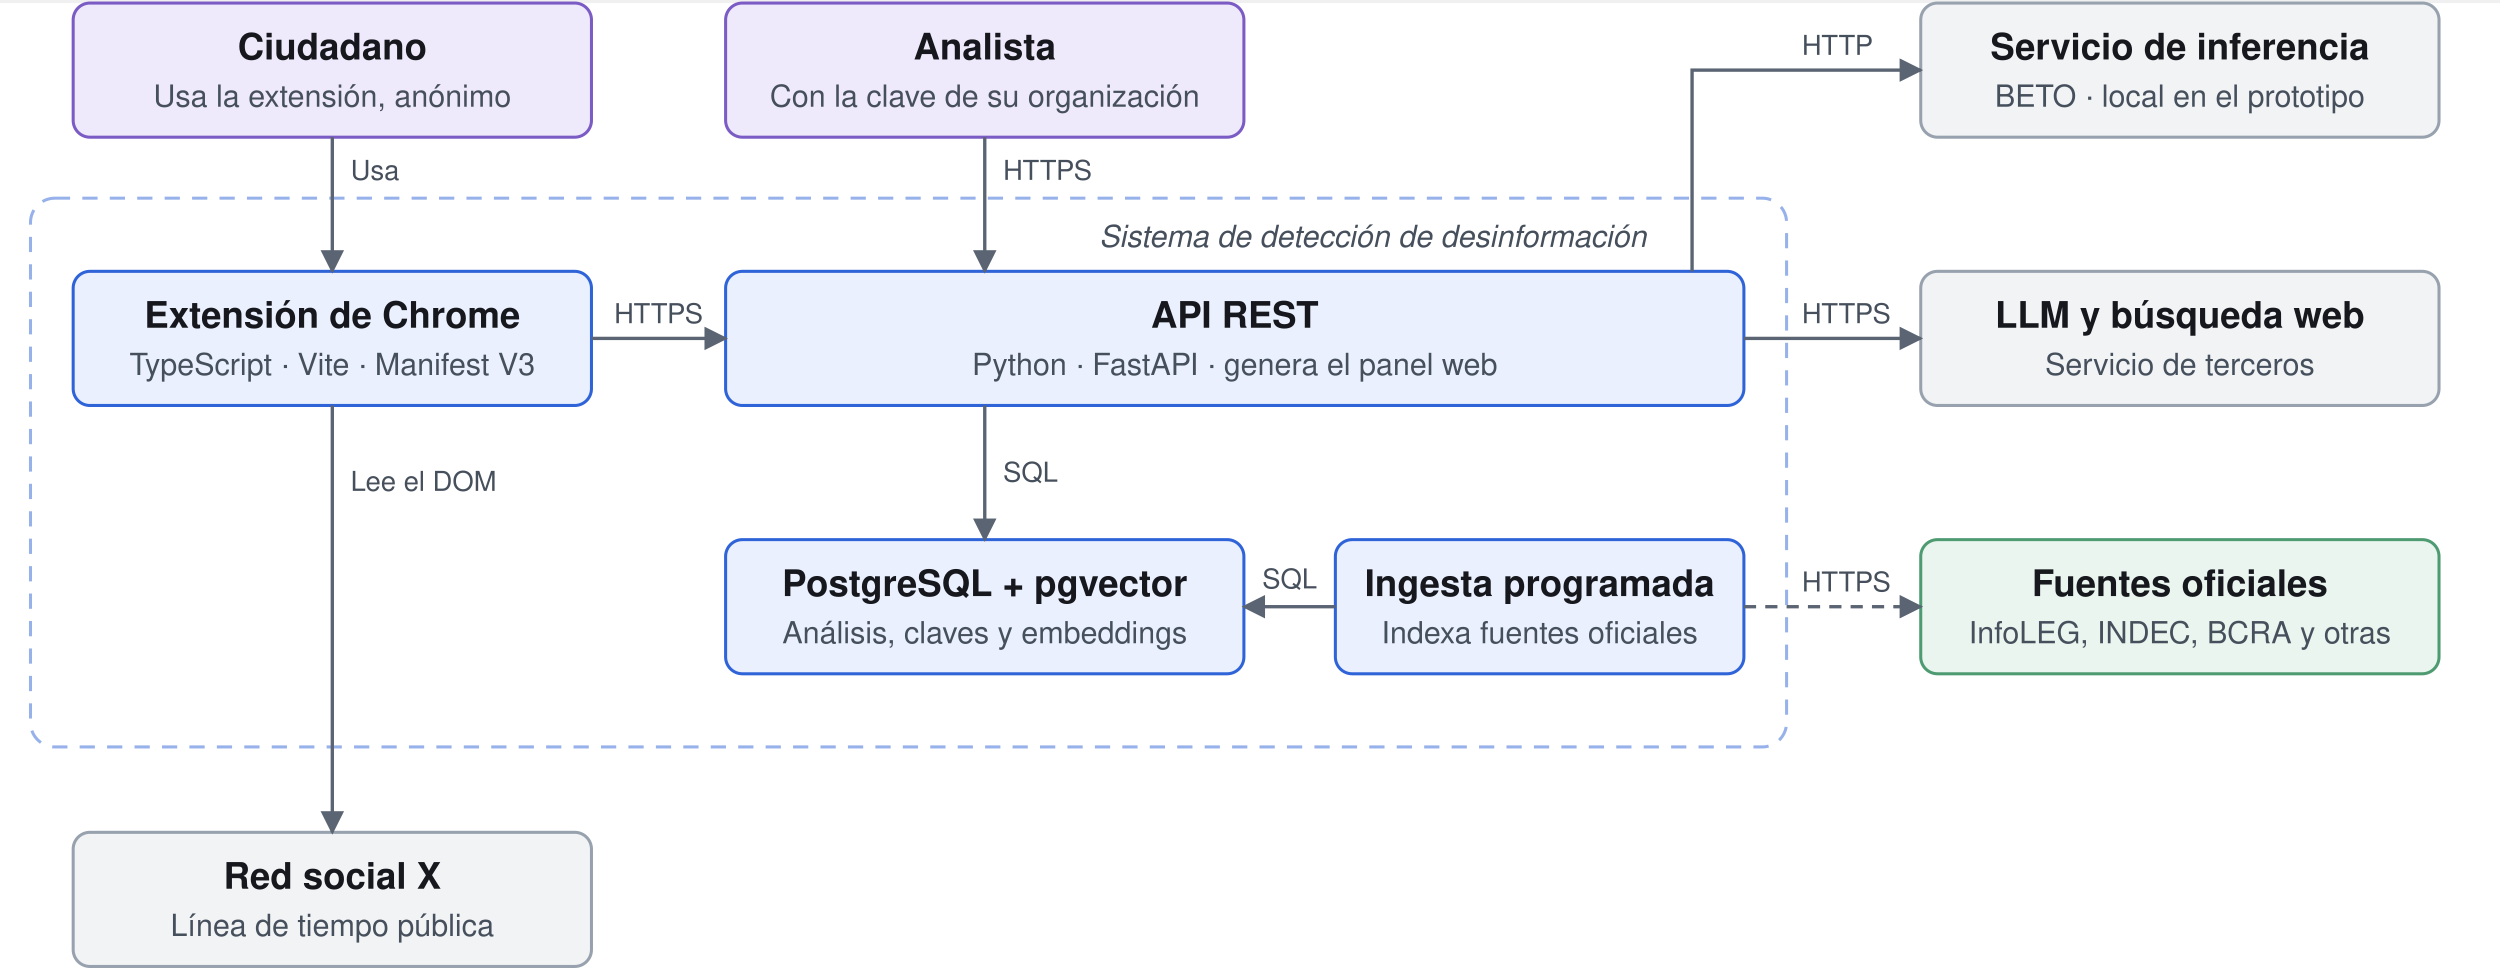
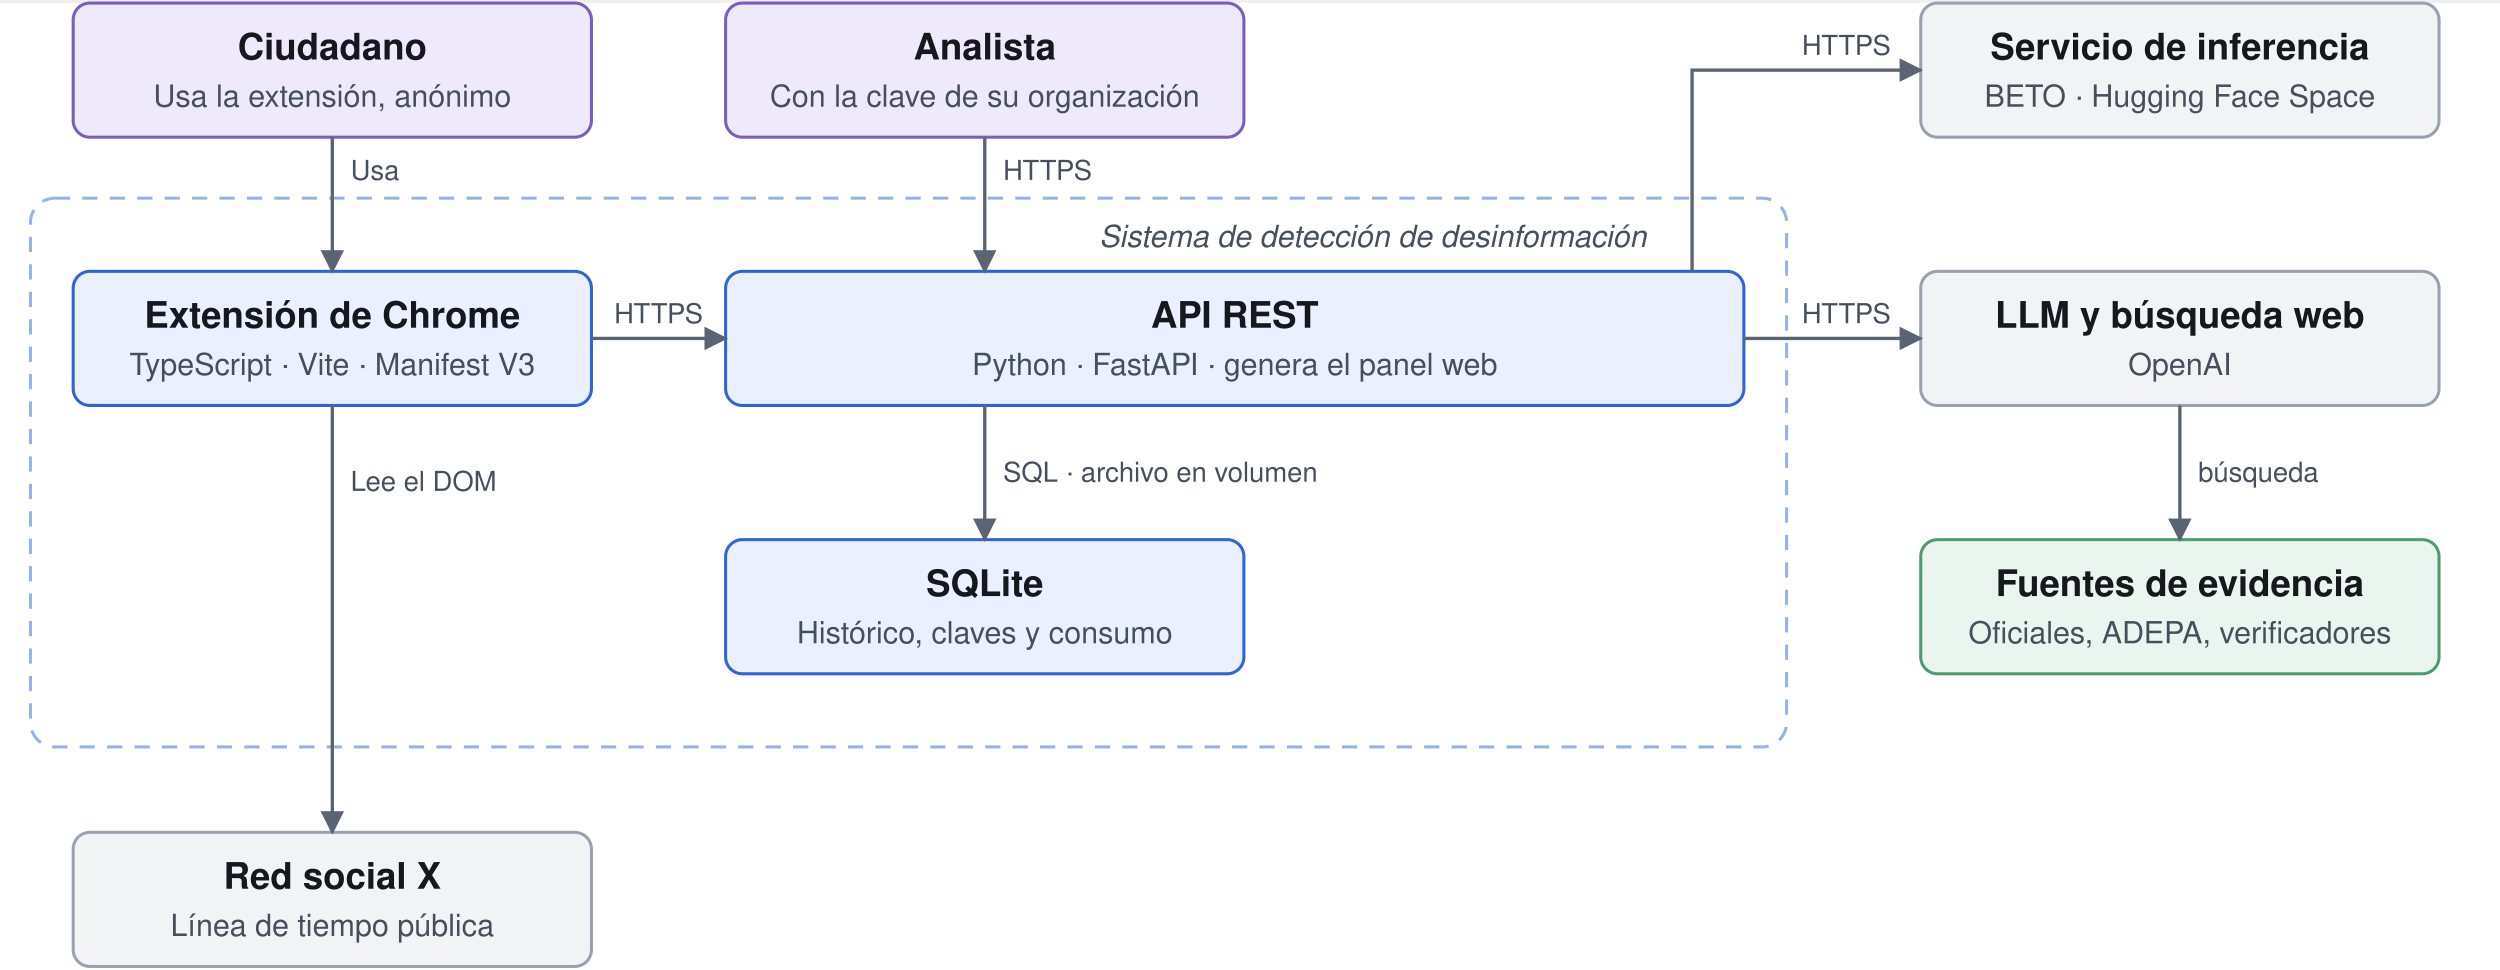
<svg xmlns="http://www.w3.org/2000/svg" viewBox="0 -2 1640 636" width="1640" height="636" font-family="'Avenir Next','Segoe UI',system-ui,Helvetica,Arial,sans-serif">
  <style>
    .t{font-size:24px;font-weight:700;fill:#16181D;text-anchor:middle}
    .d{font-size:20px;fill:#464F5C;text-anchor:middle}
    .cl{font-size:20px;font-style:italic;fill:#464F5C;text-anchor:end}
    .c{fill:none;stroke:#2F63D8;stroke-width:2;stroke-dasharray:10 8;opacity:.5}
    .cz{fill:none;stroke:#98A2AE;stroke-width:2;stroke-dasharray:10 8}
    .dash{stroke-dasharray:8 6}
    .ag{fill:none;stroke:#5A6472;stroke-width:2.2;marker-end:url(#pg)}.lg{font-size:18px;fill:#464F5C}.ao{fill:none;stroke:#C2621F;stroke-width:2.2;marker-end:url(#po)}.lo{font-size:18px;fill:#C2621F;font-weight:600}.av{fill:none;stroke:#2E8B57;stroke-width:2.2;marker-end:url(#pv)}.lv{font-size:18px;fill:#2E8B57;font-weight:600}
  </style>
  <defs>
    <marker id="pg" viewBox="0 0 10 10" refX="9" refY="5" markerWidth="7" markerHeight="7" orient="auto-start-reverse">
      <path d="M0,0 L10,5 L0,10 z" fill="#5A6472" />
    </marker>
    <marker id="po" viewBox="0 0 10 10" refX="9" refY="5" markerWidth="7" markerHeight="7" orient="auto-start-reverse">
      <path d="M0,0 L10,5 L0,10 z" fill="#C2621F" />
    </marker>
    <marker id="pv" viewBox="0 0 10 10" refX="9" refY="5" markerWidth="7" markerHeight="7" orient="auto-start-reverse">
      <path d="M0,0 L10,5 L0,10 z" fill="#2E8B57" />
    </marker>
  </defs>
  <rect width="100%" height="100%" fill="#fff" />
  <rect x="20" y="128" width="1152" height="360" rx="16" class="c" />
  <text x="1080" y="160" class="cl">Sistema de detección de desinformación</text>
  <rect x="48" y="0" width="340" height="88" rx="11" fill="#EFEAFB" stroke="#7B5BC4" stroke-width="2" />
  <text x="218" y="37" class="t">Ciudadano</text>
  <text x="218" y="68" class="d">Usa la extensión, anónimo</text>
  <rect x="476" y="0" width="340" height="88" rx="11" fill="#EFEAFB" stroke="#7B5BC4" stroke-width="2" />
  <text x="646" y="37" class="t">Analista</text>
  <text x="646" y="68" class="d">Con la clave de su organización</text>
  <rect x="48" y="176" width="340" height="88" rx="11" fill="#EAF0FE" stroke="#2F63D8" stroke-width="2" />
  <text x="218" y="213" class="t">Extensión de Chrome</text>
  <text x="218" y="244" class="d">TypeScript · Vite · Manifest V3</text>
  <rect x="476" y="176" width="668" height="88" rx="11" fill="#EAF0FE" stroke="#2F63D8" stroke-width="2" />
  <text x="810" y="213" class="t">API REST</text>
  <text x="810" y="244" class="d">Python · FastAPI · genera el panel web</text>
  <rect x="476" y="352" width="340" height="88" rx="11" fill="#EAF0FE" stroke="#2F63D8" stroke-width="2" />
-   <text x="646" y="389" class="t">PostgreSQL + pgvector</text>
-   <text x="646" y="420" class="d">Análisis, claves y embeddings</text>
-   <rect x="876" y="352" width="268" height="88" rx="11" fill="#EAF0FE" stroke="#2F63D8" stroke-width="2" />
-   <text x="1010" y="389" class="t">Ingesta programada</text>
-   <text x="1010" y="420" class="d">Indexa fuentes oficiales</text>
+   <text x="646" y="389" class="t">SQLite</text>
+   <text x="646" y="420" class="d">Histórico, claves y consumo</text>
  <rect x="48" y="544" width="340" height="88" rx="11" fill="#F1F3F5" stroke="#98A2AE" stroke-width="2" />
  <text x="218" y="581" class="t">Red social X</text>
  <text x="218" y="612" class="d">Línea de tiempo pública</text>
  <rect x="1260" y="0" width="340" height="88" rx="11" fill="#F1F3F5" stroke="#98A2AE" stroke-width="2" />
  <text x="1430" y="37" class="t">Servicio de inferencia</text>
-   <text x="1430" y="68" class="d">BETO · local en el prototipo</text>
+   <text x="1430" y="68" class="d">BETO · Hugging Face Space</text>
  <rect x="1260" y="176" width="340" height="88" rx="11" fill="#F1F3F5" stroke="#98A2AE" stroke-width="2" />
  <text x="1430" y="213" class="t">LLM y búsqueda web</text>
-   <text x="1430" y="244" class="d">Servicio de terceros</text>
+   <text x="1430" y="244" class="d">OpenAI</text>
  <rect x="1260" y="352" width="340" height="88" rx="11" fill="#E9F5EE" stroke="#4E9B72" stroke-width="2" />
-   <text x="1430" y="389" class="t">Fuentes oficiales</text>
-   <text x="1430" y="420" class="d">InfoLEG, INDEC, BCRA y otras</text>
+   <text x="1430" y="389" class="t">Fuentes de evidencia</text>
+   <text x="1430" y="420" class="d">Oficiales, ADEPA, verificadores</text>
  <polyline points="218,88 218,176" class="ag" />
  <text x="230" y="116" class="lg">Usa</text>
  <polyline points="646,88 646,176" class="ag" />
  <text x="658" y="116" class="lg">HTTPS</text>
  <polyline points="388,220 476,220" class="ag" />
  <text x="432" y="210" class="lg" text-anchor="middle">HTTPS</text>
  <polyline points="218,264 218,544" class="ag" />
  <text x="230" y="320" class="lg">Lee el DOM</text>
  <polyline points="646,264 646,352" class="ag" />
-   <text x="658" y="314" class="lg">SQL</text>
-   <polyline points="876,396 816,396" class="ag" />
-   <text x="846" y="384" class="lg" text-anchor="middle">SQL</text>
+   <text x="658" y="314" class="lg">SQL · archivo en volumen</text>
  <polyline points="1110,176 1110,44 1260,44" class="ag" />
-   <text x="1182" y="34" class="lg">HTTP</text>
+   <text x="1182" y="34" class="lg">HTTPS</text>
  <polyline points="1144,220 1260,220" class="ag" />
  <text x="1182" y="210" class="lg">HTTPS</text>
-   <polyline points="1144,396 1260,396" class="ag dash" />
-   <text x="1182" y="386" class="lg">HTTPS</text>
+   <polyline points="1430,264 1430,352" class="ag" />
+   <text x="1442" y="314" class="lg">búsqueda</text>
</svg>
